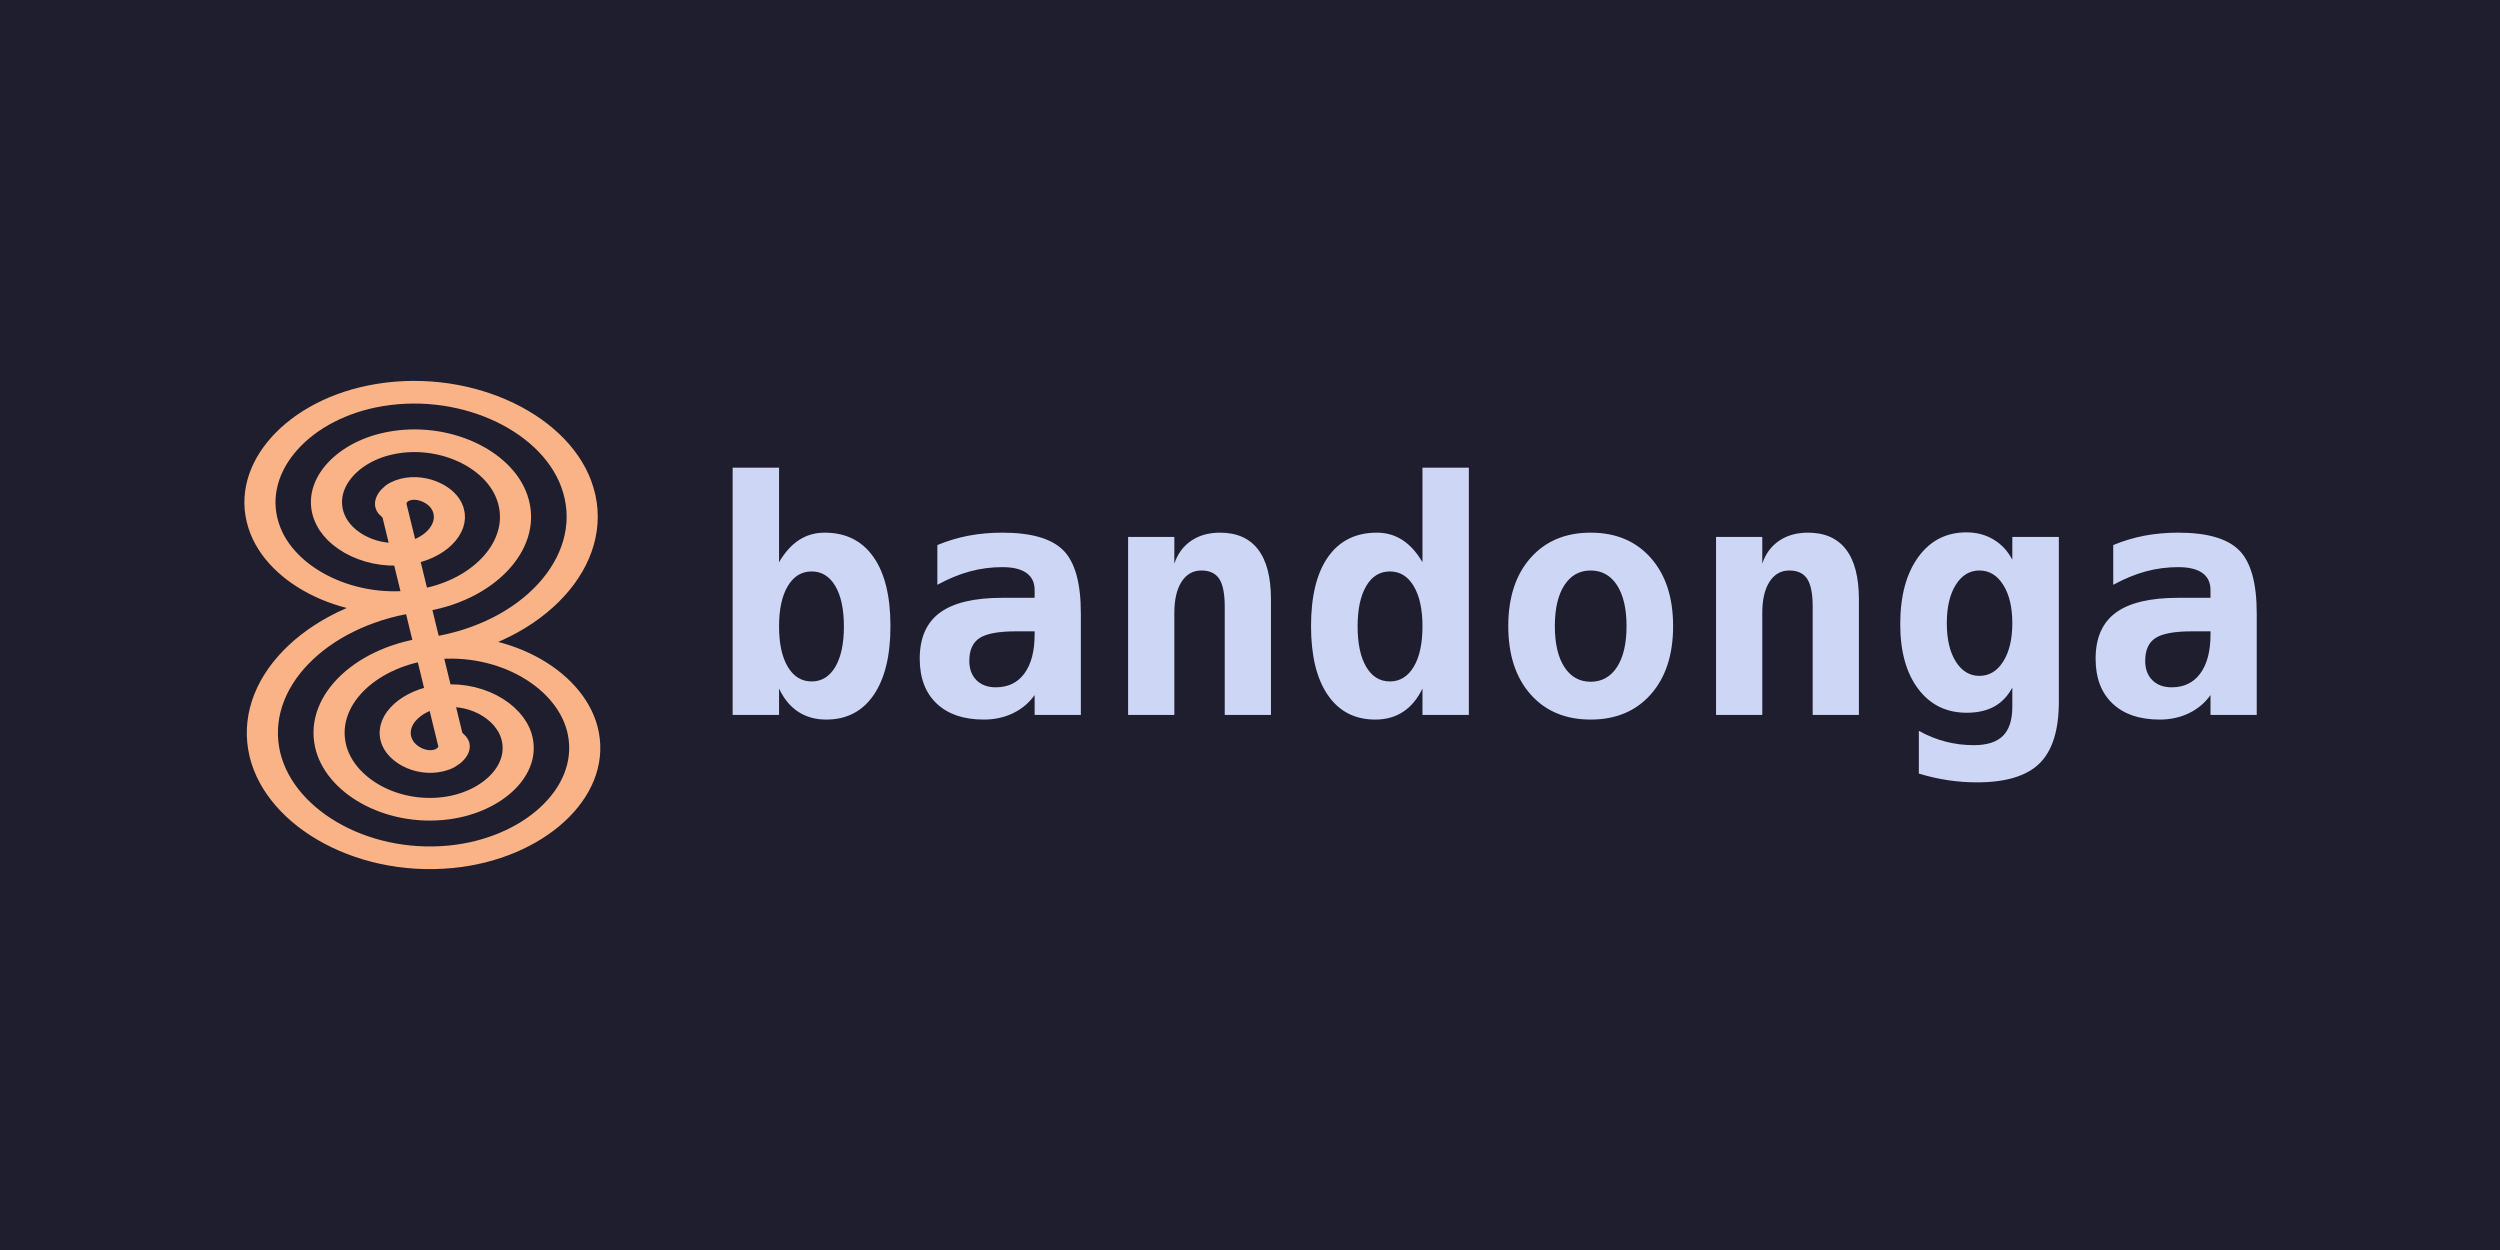
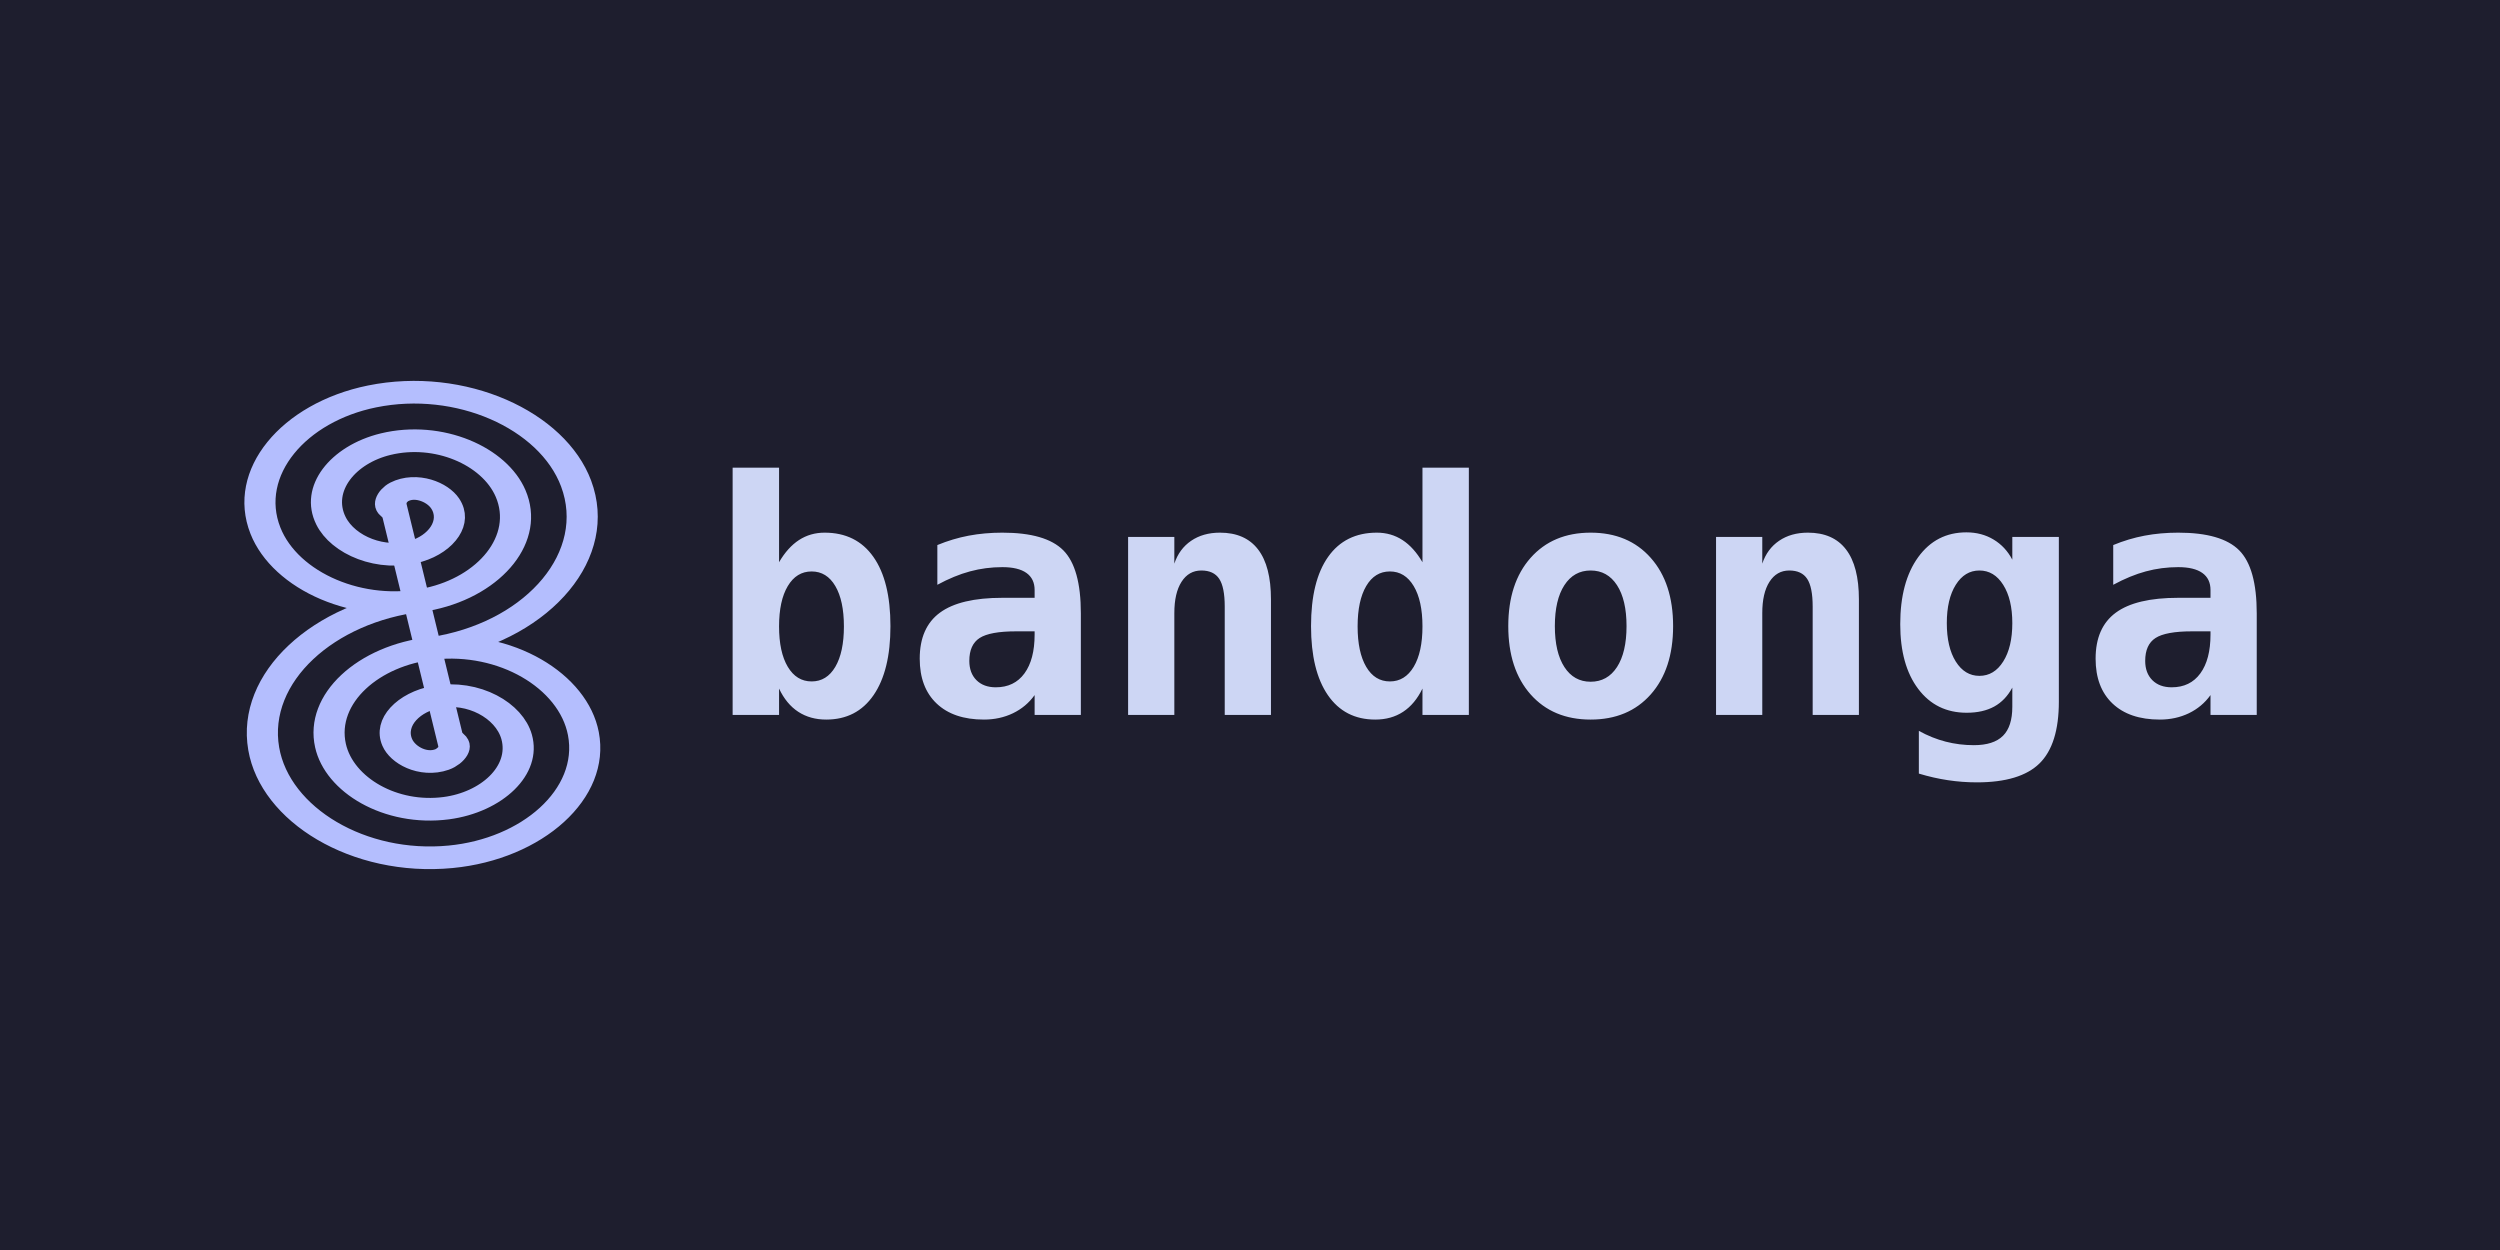
<svg xmlns="http://www.w3.org/2000/svg" width="1024" height="512" viewBox="0 0 1024 512" id="svg2" version="1.1">
  <defs id="defs4" />
  <g id="layer1" transform="translate(0,-540.3622)">
    <rect style="opacity:1;fill:#1e1e2e;fill-opacity:1;stroke:none;stroke-width:5;stroke-linecap:round;stroke-linejoin:round;stroke-miterlimit:4;stroke-dasharray:none;stroke-opacity:1" id="rect4164" width="1024" height="512" x="0" y="540.362" />
    <g id="g882" transform="translate(50.08545,4.9383496e-5)">
      <text id="text3340" y="796.362" x="512" style="font-style:normal;font-weight:normal;line-height:0%;font-family:sans-serif;letter-spacing:0px;word-spacing:0px;fill:#11111b;fill-opacity:1;stroke:none;stroke-width:1px;stroke-linecap:butt;stroke-linejoin:miter;stroke-opacity:1" xml:space="preserve">
        <tspan style="font-size:40px;line-height:1.25" y="796.362" x="512" id="tspan3342"> </tspan>
      </text>
      <flowRoot transform="translate(361.2188,144.5457)" style="font-style:normal;font-weight:normal;line-height:0.01%;font-family:sans-serif;letter-spacing:0px;word-spacing:0px;fill:#11111b;fill-opacity:1;stroke:none;stroke-width:1px;stroke-linecap:butt;stroke-linejoin:miter;stroke-opacity:1" id="flowRoot4235" xml:space="preserve">
        <flowRegion id="flowRegion4237">
          <rect y="642.969" x="150.781" height="14.062" width="218.75" id="rect4239" />
        </flowRegion>
        <flowPara style="font-size:10px;line-height:1.25" id="flowPara4241"> </flowPara>
      </flowRoot>
      <text transform="scale(1.000002,0.9999982)" id="text4225-0" y="833.213" x="240.234" style="font-style:normal;font-weight:normal;line-height:0%;font-family:sans-serif;letter-spacing:0px;word-spacing:0px;fill:#cdd6f4;fill-opacity:1;stroke:none;stroke-width:1px;stroke-linecap:butt;stroke-linejoin:miter;stroke-opacity:1" xml:space="preserve">
        <tspan style="font-style:normal;font-variant:normal;font-weight:bold;font-stretch:normal;font-size:133.333px;line-height:1.25;font-family:'DejaVu Sans Mono';-inkscape-font-specification:'DejaVu Sans Mono Bold';fill:#cdd6f4;fill-opacity:1" y="833.213" x="240.234" id="tspan4227-6">bandonga</tspan>
      </text>
      <text transform="scale(1.006766,0.9932794)" id="text3340-35" y="801.75" x="508.559" style="font-style:normal;font-weight:normal;font-size:0.548px;line-height:0%;font-family:sans-serif;letter-spacing:0px;word-spacing:0px;fill:#11111b;fill-opacity:1;stroke:#cdd6f4;stroke-width:1.36;stroke-linecap:butt;stroke-linejoin:miter;stroke-miterlimit:4;stroke-dasharray:none;stroke-opacity:1" xml:space="preserve">
        <tspan style="font-size:1.811px;line-height:1.25;stroke:#cdd6f4;stroke-width:1.36;stroke-miterlimit:4;stroke-dasharray:none;stroke-opacity:1" y="801.75" x="508.559" id="tspan3342-62"> </tspan>
      </text>
-       <g id="g1027" transform="matrix(7.99999,0,0,7.99999,-509.9993,-7442.525)" style="stroke:#fab387;stroke-opacity:1">
-         <path style="fill:none;fill-opacity:1;fill-rule:evenodd;stroke:#fab387;stroke-width:46.59;stroke-miterlimit:4;stroke-dasharray:none;stroke-opacity:1" id="path881-7" d="m 818.156,151.407 c 16.665,7.973 6.716,31.188 -4.317,38.904 -24.432,17.085 -56.677,0.43 -68.529,-23.727 -18.856,-38.431 5.729,-82.951 43.136,-98.155 C 840.469,47.285 897.929,80.282 916.226,130.975 939.866,196.471 898.273,267.105 834.271,288.381 755.351,314.616 671.435,264.342 647.24,187.016 618.353,94.696 677.355,-2.563 768.014,-29.64 873.721,-61.213 984.359,6.547 1014.296,110.543 1048.576,229.629 972.041,353.671 854.703,386.451 722.244,423.455 584.781,338.131 549.17,207.448 509.431,61.619 603.552,-89.276 747.582,-127.71 c 9.036,-2.411 18.19,-4.381 27.418,-5.902" transform="matrix(-0.03419731,0,0,-0.02490642,105.7657,1027.785)" />
-         <text xml:space="preserve" style="font-style:normal;font-weight:normal;font-size:0.548px;line-height:0%;font-family:sans-serif;letter-spacing:0px;word-spacing:0px;fill:#11111b;fill-opacity:1;stroke:#fab387;stroke-width:1.36;stroke-linecap:butt;stroke-linejoin:miter;stroke-miterlimit:4;stroke-dasharray:none;stroke-opacity:1" x="86.699" y="1045.579" id="text3340-35-3" transform="scale(1.006766,0.9932794)">
-           <tspan id="tspan3342-62-6" x="86.699" y="1045.579" style="font-size:1.811px;line-height:1.25;stroke:#fab387;stroke-width:1.36;stroke-miterlimit:4;stroke-dasharray:none;stroke-opacity:1"> </tspan>
+       <g id="g1027" transform="matrix(7.99999,0,0,7.99999,-509.9993,-7442.525)" style="stroke:#b4befe;stroke-opacity:1">
+         <path style="fill:none;fill-opacity:1;fill-rule:evenodd;stroke:#b4befe;stroke-width:46.59;stroke-miterlimit:4;stroke-dasharray:none;stroke-opacity:1" id="path881-7" d="m 818.156,151.407 c 16.665,7.973 6.716,31.188 -4.317,38.904 -24.432,17.085 -56.677,0.43 -68.529,-23.727 -18.856,-38.431 5.729,-82.951 43.136,-98.155 C 840.469,47.285 897.929,80.282 916.226,130.975 939.866,196.471 898.273,267.105 834.271,288.381 755.351,314.616 671.435,264.342 647.24,187.016 618.353,94.696 677.355,-2.563 768.014,-29.64 873.721,-61.213 984.359,6.547 1014.296,110.543 1048.576,229.629 972.041,353.671 854.703,386.451 722.244,423.455 584.781,338.131 549.17,207.448 509.431,61.619 603.552,-89.276 747.582,-127.71 c 9.036,-2.411 18.19,-4.381 27.418,-5.902" transform="matrix(-0.03419731,0,0,-0.02490642,105.7657,1027.785)" />
+         <text xml:space="preserve" style="font-style:normal;font-weight:normal;font-size:0.548px;line-height:0%;font-family:sans-serif;letter-spacing:0px;word-spacing:0px;fill:#11111b;fill-opacity:1;stroke:#b4befe;stroke-width:1.36;stroke-linecap:butt;stroke-linejoin:miter;stroke-miterlimit:4;stroke-dasharray:none;stroke-opacity:1" x="86.699" y="1045.579" id="text3340-35-3" transform="scale(1.006766,0.9932794)">
+           <tspan id="tspan3342-62-6" x="86.699" y="1045.579" style="font-size:1.811px;line-height:1.25;stroke:#b4befe;stroke-width:1.36;stroke-miterlimit:4;stroke-dasharray:none;stroke-opacity:1"> </tspan>
        </text>
-         <path style="fill:none;fill-opacity:1;fill-rule:evenodd;stroke:#fab387;stroke-width:46.59;stroke-miterlimit:4;stroke-dasharray:none;stroke-opacity:1" id="path881" d="m -729.379,420.178 c 15.131,11.98 1.377,33.941 -11.812,40.296 -27.878,13.433 -58.409,-8.384 -66.912,-35.179 -13.306,-41.932 18.163,-83.597 58.546,-93.528 55.698,-13.697 109.024,27.941 120.144,81.912 14.294,69.383 -37.711,134.561 -105.279,146.759 -83.036,14.991 -160.156,-47.476 -173.375,-128.646 -15.744,-96.675 57.238,-185.787 152.012,-199.991 110.305,-16.531 211.442,66.998 226.607,175.379 17.341,123.931 -76.756,237.112 -198.746,253.222 -137.554,18.166 -262.794,-86.513 -279.838,-222.112 -18.395,-146.344 89.313,-280.992 233.033,-304.68" transform="matrix(0.03419731,0,0,0.02490642,105.464,1025.282)" />
-         <path style="fill:none;stroke:#fab387;stroke-width:1.36;stroke-linecap:butt;stroke-linejoin:miter;stroke-miterlimit:4;stroke-dasharray:none;stroke-opacity:1" d="m 77.577,1023.55 3.083,12.648" id="path941" />
+         <path style="fill:none;fill-opacity:1;fill-rule:evenodd;stroke:#b4befe;stroke-width:46.59;stroke-miterlimit:4;stroke-dasharray:none;stroke-opacity:1" id="path881" d="m -729.379,420.178 c 15.131,11.98 1.377,33.941 -11.812,40.296 -27.878,13.433 -58.409,-8.384 -66.912,-35.179 -13.306,-41.932 18.163,-83.597 58.546,-93.528 55.698,-13.697 109.024,27.941 120.144,81.912 14.294,69.383 -37.711,134.561 -105.279,146.759 -83.036,14.991 -160.156,-47.476 -173.375,-128.646 -15.744,-96.675 57.238,-185.787 152.012,-199.991 110.305,-16.531 211.442,66.998 226.607,175.379 17.341,123.931 -76.756,237.112 -198.746,253.222 -137.554,18.166 -262.794,-86.513 -279.838,-222.112 -18.395,-146.344 89.313,-280.992 233.033,-304.68" transform="matrix(0.03419731,0,0,0.02490642,105.464,1025.282)" />
+         <path style="fill:none;stroke:#b4befe;stroke-width:1.36;stroke-linecap:butt;stroke-linejoin:miter;stroke-miterlimit:4;stroke-dasharray:none;stroke-opacity:1" d="m 77.577,1023.55 3.083,12.648" id="path941" />
      </g>
    </g>
  </g>
</svg>
